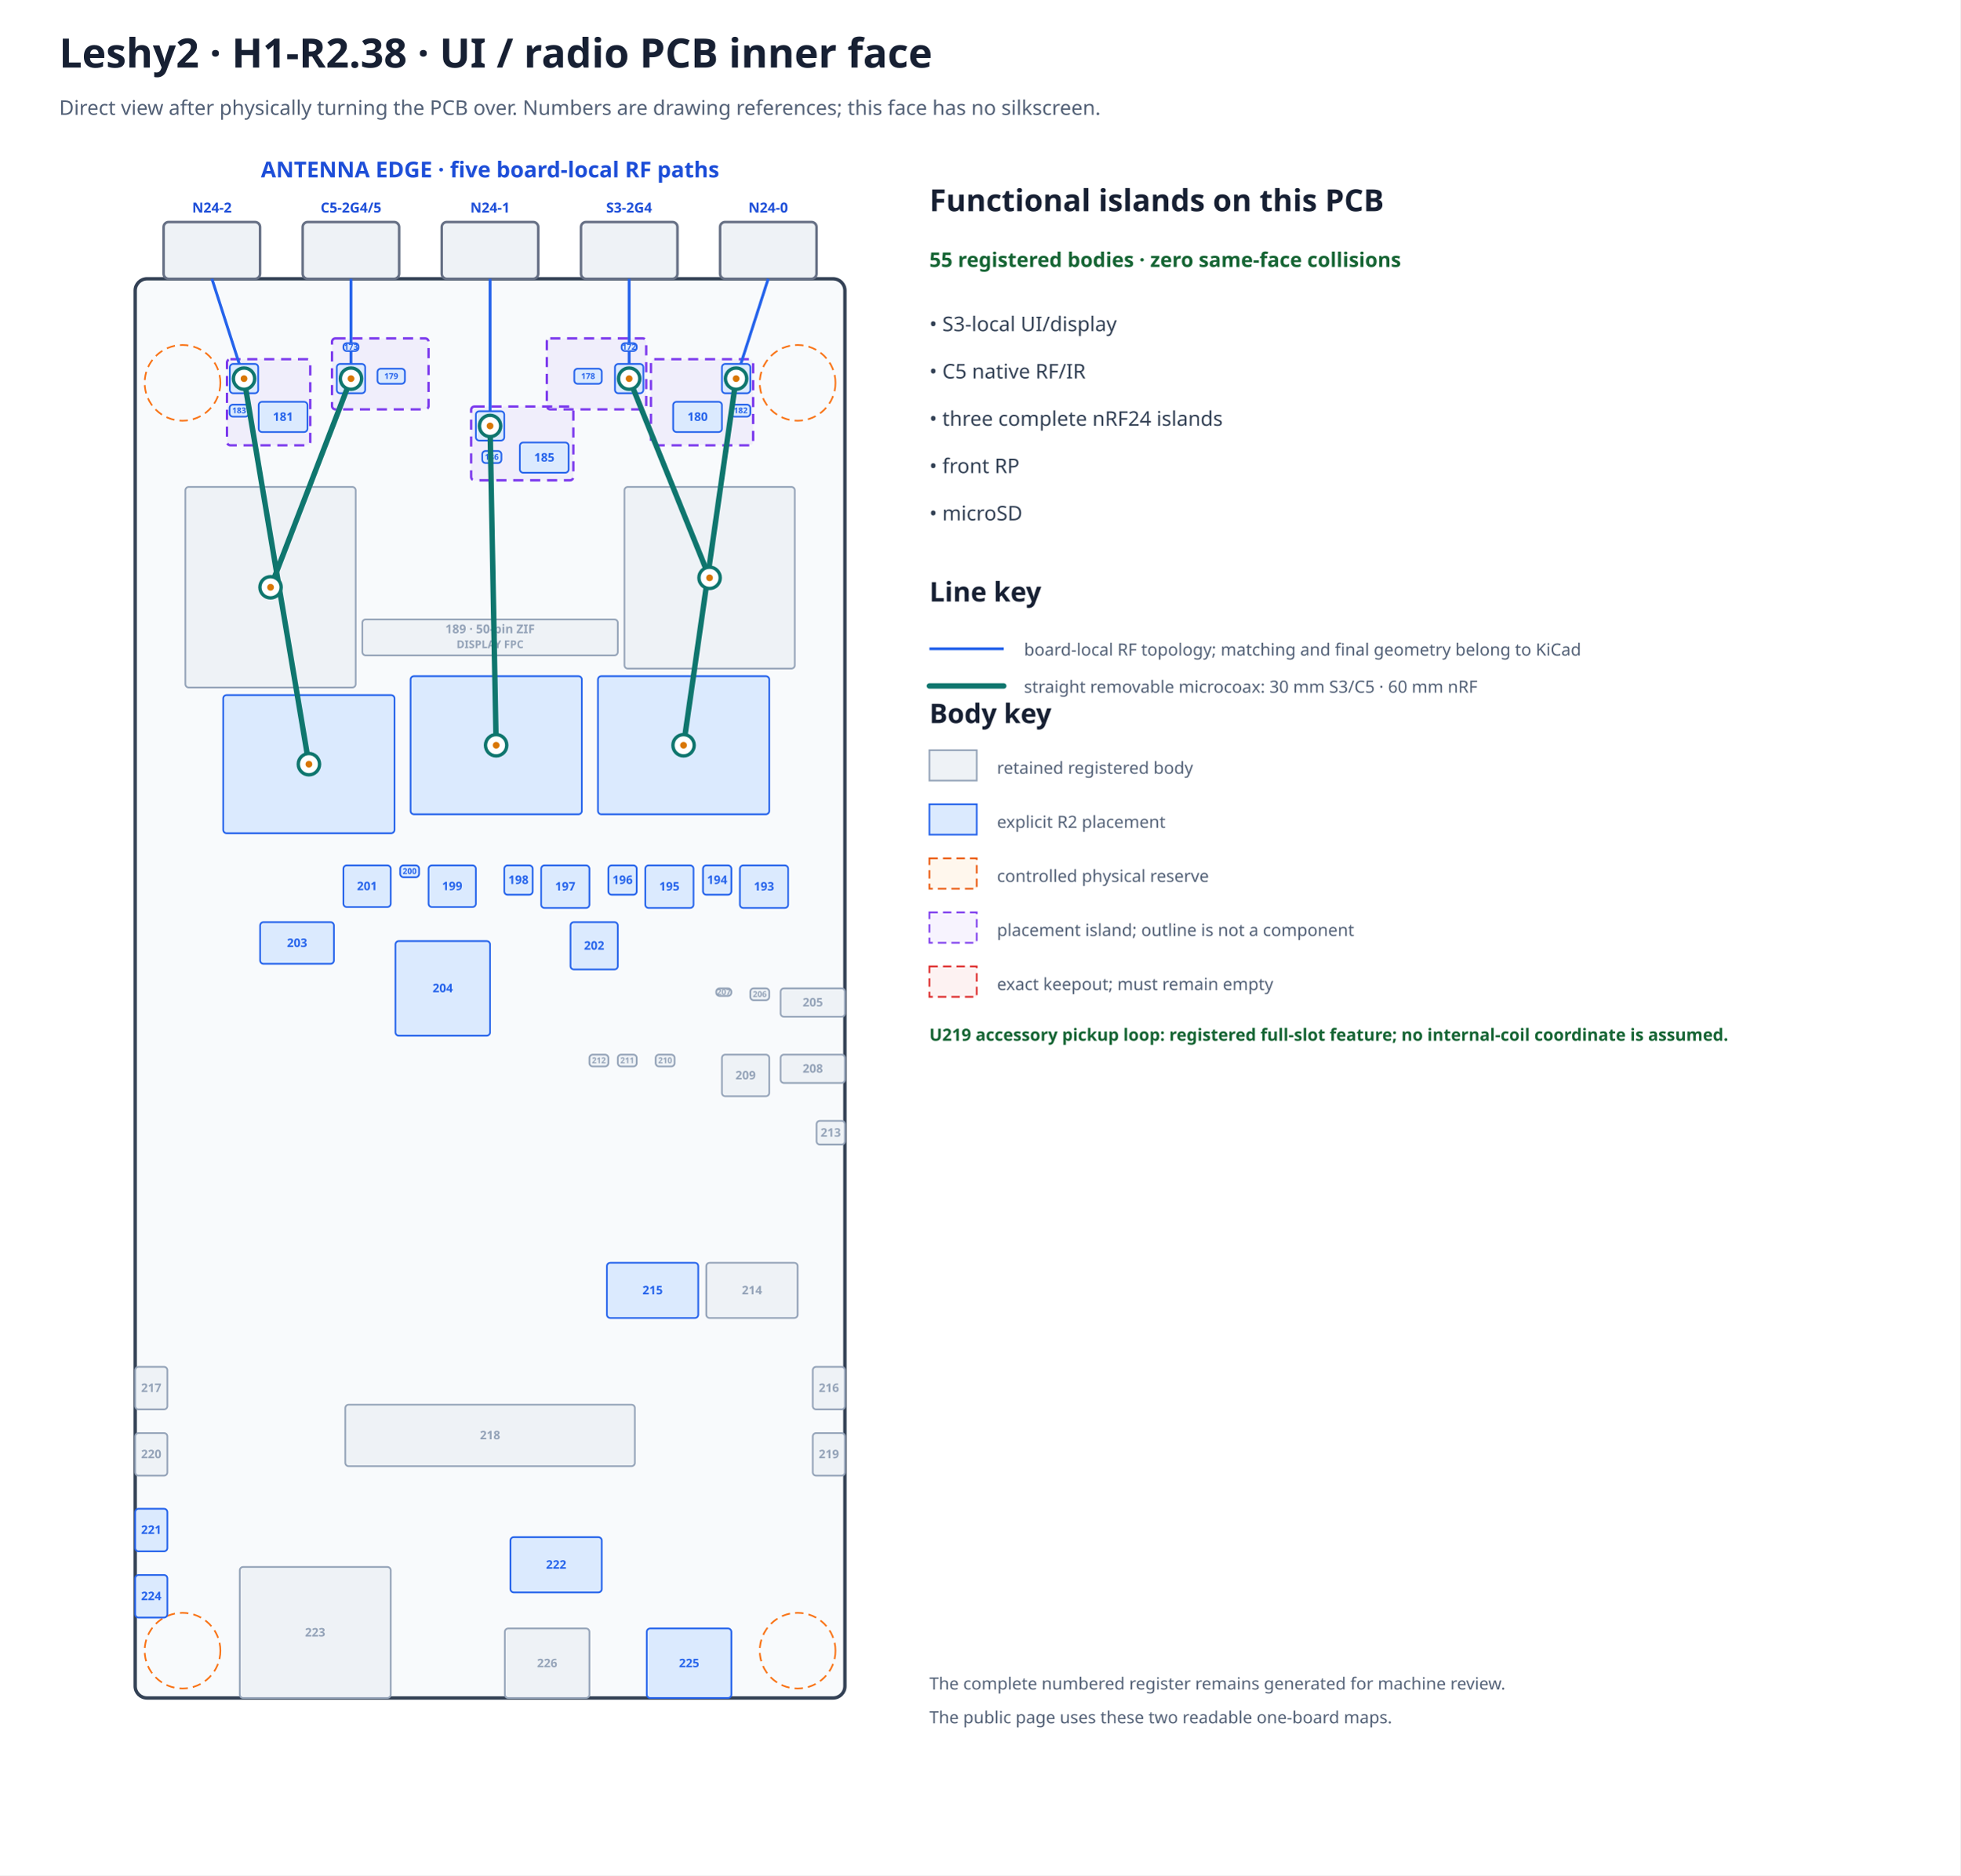
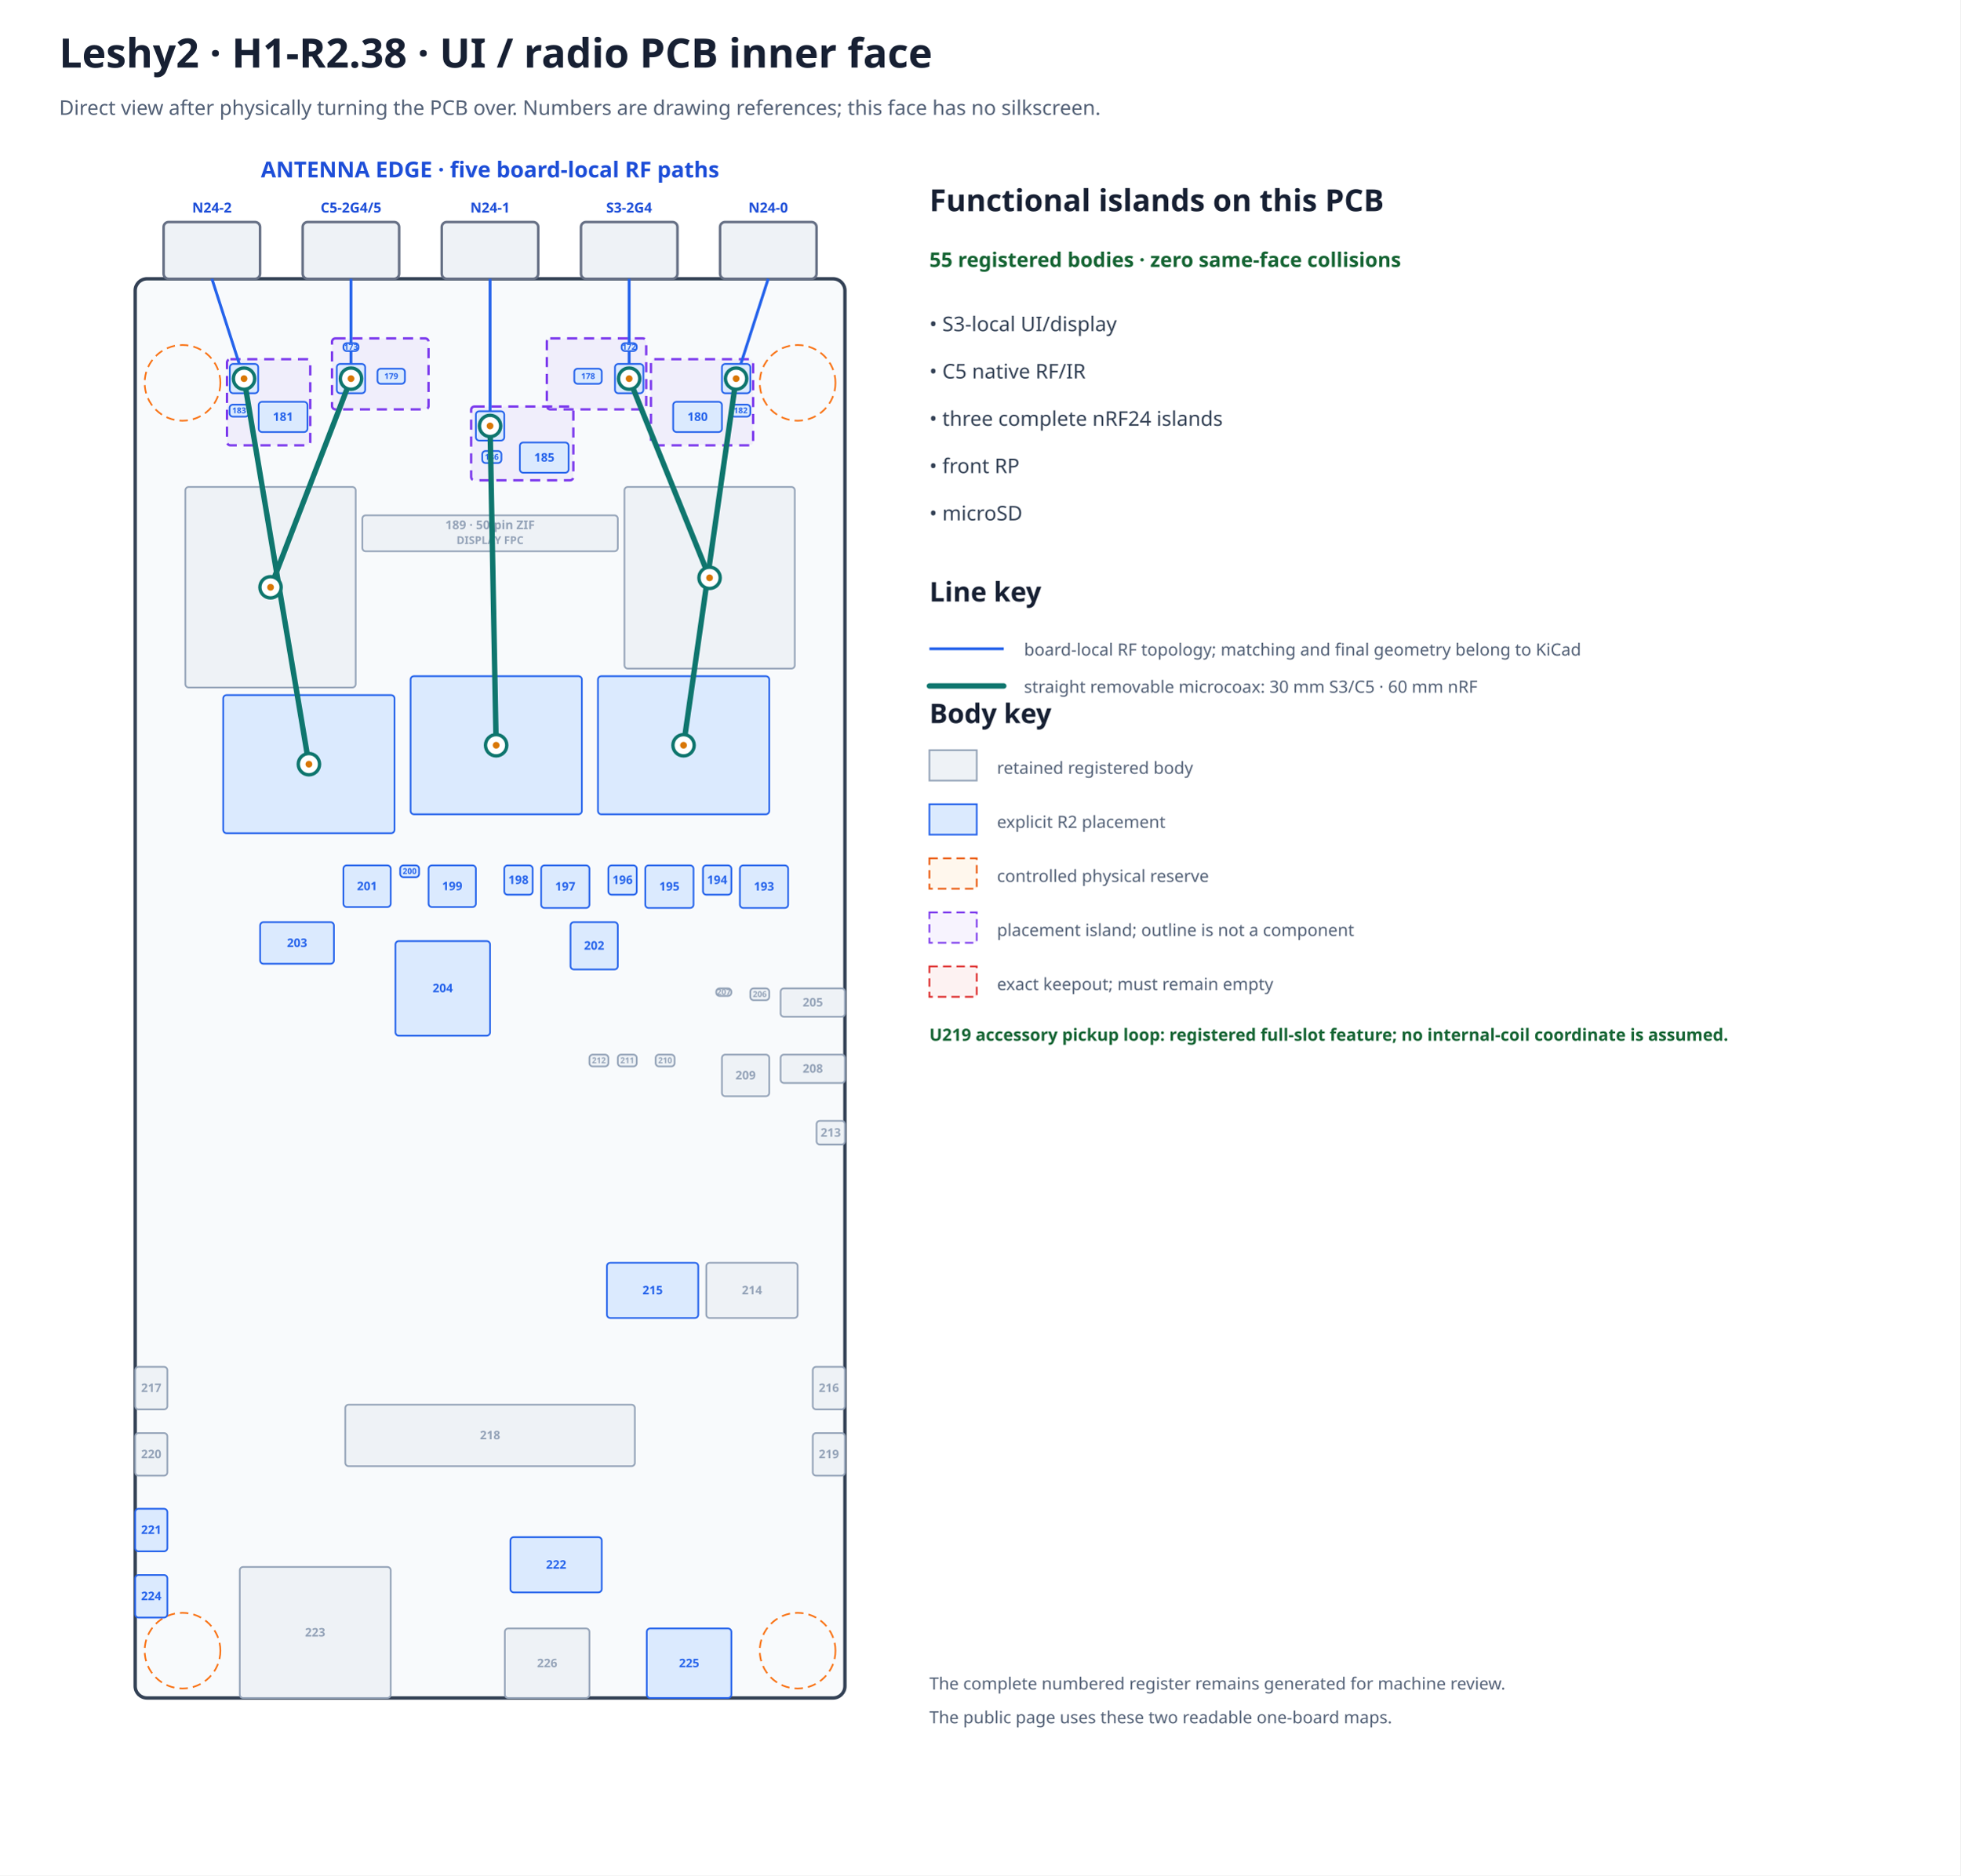
<svg xmlns="http://www.w3.org/2000/svg" width="1160" height="1110" viewBox="0 0 1160 1110" data-marker="H1-R2.38" data-frame="ui-inner" data-inner-silkscreen="none">
  <rect width="100%" height="100%" fill="#ffffff" />
  <text x="35.0" y="40.0" font-family="sans-serif" font-size="24" font-weight="bold" text-anchor="start" fill="#172033">Leshy2 · H1-R2.38 · UI / radio PCB inner face</text>
  <text x="35.0" y="68.0" font-family="sans-serif" font-size="12" font-weight="normal" text-anchor="start" fill="#526076">Direct view after physically turning the PCB over. Numbers are drawing references; this face has no silkscreen.</text>
  <text x="290.0" y="105.0" font-family="sans-serif" font-size="13" font-weight="bold" text-anchor="middle" fill="#1d4ed8">ANTENNA EDGE · five board-local RF paths</text>
  <rect x="80.0" y="165.0" width="420.0" height="840.0" rx="7" fill="#f8fafc" stroke="#334155" stroke-width="2" />
  <rect x="426.1" y="131.4" width="57.1" height="33.6" rx="3" fill="#eef2f6" stroke="#667085" stroke-width="1.5" />
  <text x="454.6" y="125.8" font-family="sans-serif" font-size="8.2" font-weight="bold" text-anchor="middle" fill="#1d4ed8">N24-0</text>
  <rect x="343.8" y="131.4" width="57.1" height="33.6" rx="3" fill="#eef2f6" stroke="#667085" stroke-width="1.5" />
  <text x="372.3" y="125.8" font-family="sans-serif" font-size="8.2" font-weight="bold" text-anchor="middle" fill="#1d4ed8">S3-2G4</text>
  <rect x="261.4" y="131.4" width="57.1" height="33.6" rx="3" fill="#eef2f6" stroke="#667085" stroke-width="1.5" />
  <text x="290.0" y="125.8" font-family="sans-serif" font-size="8.2" font-weight="bold" text-anchor="middle" fill="#1d4ed8">N24-1</text>
  <rect x="179.1" y="131.4" width="57.1" height="33.6" rx="3" fill="#eef2f6" stroke="#667085" stroke-width="1.5" />
  <text x="207.7" y="125.8" font-family="sans-serif" font-size="8.2" font-weight="bold" text-anchor="middle" fill="#1d4ed8">C5-2G4/5</text>
  <rect x="96.8" y="131.4" width="57.1" height="33.6" rx="3" fill="#eef2f6" stroke="#667085" stroke-width="1.5" />
  <text x="125.4" y="125.8" font-family="sans-serif" font-size="8.2" font-weight="bold" text-anchor="middle" fill="#1d4ed8">N24-2</text>
  <circle cx="472.0" cy="226.6" r="22.4" fill="none" stroke="#f97316" stroke-dasharray="5 3" />
  <circle cx="108.0" cy="226.6" r="22.4" fill="none" stroke="#f97316" stroke-dasharray="5 3" />
  <circle cx="472.0" cy="977.0" r="22.4" fill="none" stroke="#f97316" stroke-dasharray="5 3" />
  <circle cx="108.0" cy="977.0" r="22.4" fill="none" stroke="#f97316" stroke-dasharray="5 3" />
  <rect x="323.60" y="200.28" width="58.80" height="42.00" rx="2" fill="#7c3aed" fill-opacity="0.06" stroke="#7c3aed" stroke-width="1.4" stroke-dasharray="6 4" data-physical-feature="s3_tx_evidence_island_reserve" data-feature-kind="placement_reserve" />
  <rect x="196.48" y="200.28" width="57.12" height="42.00" rx="2" fill="#7c3aed" fill-opacity="0.06" stroke="#7c3aed" stroke-width="1.4" stroke-dasharray="6 4" data-physical-feature="c5_tx_evidence_island_reserve" data-feature-kind="placement_reserve" />
  <rect x="385.20" y="212.60" width="60.48" height="50.96" rx="2" fill="#7c3aed" fill-opacity="0.06" stroke="#7c3aed" stroke-width="1.4" stroke-dasharray="6 4" data-physical-feature="nrf0_tx_evidence_island_reserve" data-feature-kind="placement_reserve" />
  <rect x="278.80" y="240.60" width="60.48" height="43.68" rx="2" fill="#7c3aed" fill-opacity="0.06" stroke="#7c3aed" stroke-width="1.4" stroke-dasharray="6 4" data-physical-feature="nrf1_tx_evidence_island_reserve" data-feature-kind="placement_reserve" />
  <rect x="134.32" y="212.60" width="49.28" height="50.96" rx="2" fill="#7c3aed" fill-opacity="0.06" stroke="#7c3aed" stroke-width="1.4" stroke-dasharray="6 4" data-physical-feature="nrf2_tx_evidence_island_reserve" data-feature-kind="placement_reserve" />
  <g id="antenna-pcb-topology" data-topology-source="r2" data-route-state="pre-ecad-topology-only">
    <polyline points="435.6,224.1 454.6,165.0" fill="none" stroke="#2563eb" stroke-width="1.7" data-path="N24-0" data-branch="main" data-medium="controlled-50-ohm-pcb" />
    <polyline points="372.3,224.1 372.3,205.4 372.3,165.0" fill="none" stroke="#2563eb" stroke-width="1.7" data-path="S3-2G4" data-branch="main" data-medium="controlled-50-ohm-pcb" />
    <polyline points="290.0,252.1 290.0,165.0" fill="none" stroke="#2563eb" stroke-width="1.7" data-path="N24-1" data-branch="main" data-medium="controlled-50-ohm-pcb" />
    <polyline points="207.7,224.1 207.7,205.4 207.7,165.0" fill="none" stroke="#2563eb" stroke-width="1.7" data-path="C5-2G4/5" data-branch="main" data-medium="controlled-50-ohm-pcb" />
    <polyline points="144.4,224.1 125.4,165.0" fill="none" stroke="#2563eb" stroke-width="1.7" data-path="N24-2" data-branch="main" data-medium="controlled-50-ohm-pcb" />
  </g>
  <rect x="367.84" y="203.08" width="8.96" height="4.70" rx="2" fill="#dbeafe" stroke="#2563eb" stroke-width="1" data-instance="s3_rf_coupler_r2" data-mpn="CP0603Q5425ENTR" />
  <text x="372.3" y="207.0" font-family="sans-serif" font-size="4.8" font-weight="bold" text-anchor="middle" fill="#2563eb">172</text>
  <rect x="203.20" y="203.08" width="8.96" height="4.70" rx="2" fill="#dbeafe" stroke="#2563eb" stroke-width="1" data-instance="c5_rf_coupler_r2" data-mpn="CP0603Q5425ENTR" />
  <text x="207.7" y="207.0" font-family="sans-serif" font-size="4.8" font-weight="bold" text-anchor="middle" fill="#2563eb">173</text>
  <rect x="427.20" y="215.40" width="16.80" height="17.36" rx="2" fill="#dbeafe" stroke="#2563eb" stroke-width="1" data-instance="nrf0_rf_board_connector_r2" data-mpn="U.FL-R-SMT-1(80)" />
  <text x="435.6" y="226.4" font-family="sans-serif" font-size="7.0" font-weight="bold" text-anchor="middle" fill="#2563eb">174</text>
  <rect x="363.92" y="215.40" width="16.80" height="17.36" rx="2" fill="#dbeafe" stroke="#2563eb" stroke-width="1" data-instance="s3_rf_board_connector_r2" data-mpn="U.FL-R-SMT-1(80)" />
  <text x="372.3" y="226.4" font-family="sans-serif" font-size="7.0" font-weight="bold" text-anchor="middle" fill="#2563eb">175</text>
  <rect x="199.28" y="215.40" width="16.80" height="17.36" rx="2" fill="#dbeafe" stroke="#2563eb" stroke-width="1" data-instance="c5_rf_board_connector_r2" data-mpn="U.FL-R-SMT-1(80)" />
  <text x="207.7" y="226.4" font-family="sans-serif" font-size="7.0" font-weight="bold" text-anchor="middle" fill="#2563eb">176</text>
  <rect x="136.00" y="215.40" width="16.80" height="17.36" rx="2" fill="#dbeafe" stroke="#2563eb" stroke-width="1" data-instance="nrf2_rf_board_connector_r2" data-mpn="U.FL-R-SMT-1(80)" />
  <text x="144.4" y="226.4" font-family="sans-serif" font-size="7.0" font-weight="bold" text-anchor="middle" fill="#2563eb">177</text>
  <rect x="339.84" y="218.20" width="16.24" height="8.96" rx="2" fill="#dbeafe" stroke="#2563eb" stroke-width="1" data-instance="det_s3_r2" data-mpn="LTC5532ES6#TRMPBF" />
  <text x="348.0" y="224.3" font-family="sans-serif" font-size="4.8" font-weight="bold" text-anchor="middle" fill="#2563eb">178</text>
  <rect x="223.36" y="218.20" width="16.24" height="8.96" rx="2" fill="#dbeafe" stroke="#2563eb" stroke-width="1" data-instance="det_c5_r2" data-mpn="LTC5532ES6#TRMPBF" />
  <text x="231.5" y="224.3" font-family="sans-serif" font-size="4.8" font-weight="bold" text-anchor="middle" fill="#2563eb">179</text>
  <rect x="398.36" y="237.80" width="28.84" height="17.92" rx="2" fill="#dbeafe" stroke="#2563eb" stroke-width="1" data-instance="det_nrf0_r2" data-mpn="AD8314ARMZ-REEL" />
  <text x="412.8" y="249.1" font-family="sans-serif" font-size="7.0" font-weight="bold" text-anchor="middle" fill="#2563eb">180</text>
  <rect x="153.08" y="237.80" width="28.84" height="17.92" rx="2" fill="#dbeafe" stroke="#2563eb" stroke-width="1" data-instance="det_nrf2_r2" data-mpn="AD8314ARMZ-REEL" />
  <text x="167.5" y="249.1" font-family="sans-serif" font-size="7.0" font-weight="bold" text-anchor="middle" fill="#2563eb">181</text>
  <rect x="432.63" y="239.48" width="11.37" height="7.11" rx="2" fill="#dbeafe" stroke="#2563eb" stroke-width="1" data-instance="nrf0_coupler_r2" data-mpn="DC2337J5010AHF" />
  <text x="438.3" y="244.6" font-family="sans-serif" font-size="4.8" font-weight="bold" text-anchor="middle" fill="#2563eb">182</text>
  <rect x="135.83" y="239.48" width="11.37" height="7.11" rx="2" fill="#dbeafe" stroke="#2563eb" stroke-width="1" data-instance="nrf2_coupler_r2" data-mpn="DC2337J5010AHF" />
  <text x="141.5" y="244.6" font-family="sans-serif" font-size="4.8" font-weight="bold" text-anchor="middle" fill="#2563eb">183</text>
  <rect x="281.60" y="243.40" width="16.80" height="17.36" rx="2" fill="#dbeafe" stroke="#2563eb" stroke-width="1" data-instance="nrf1_rf_board_connector_r2" data-mpn="U.FL-R-SMT-1(80)" />
  <text x="290.0" y="254.4" font-family="sans-serif" font-size="7.0" font-weight="bold" text-anchor="middle" fill="#2563eb">184</text>
  <rect x="307.64" y="261.88" width="28.84" height="17.92" rx="2" fill="#dbeafe" stroke="#2563eb" stroke-width="1" data-instance="det_nrf1_r2" data-mpn="AD8314ARMZ-REEL" />
  <text x="322.1" y="273.2" font-family="sans-serif" font-size="7.0" font-weight="bold" text-anchor="middle" fill="#2563eb">185</text>
  <rect x="285.35" y="266.92" width="11.37" height="7.11" rx="2" fill="#dbeafe" stroke="#2563eb" stroke-width="1" data-instance="nrf1_coupler_r2" data-mpn="DC2337J5010AHF" />
  <text x="291.0" y="272.1" font-family="sans-serif" font-size="4.8" font-weight="bold" text-anchor="middle" fill="#2563eb">186</text>
  <rect x="369.52" y="288.20" width="100.80" height="107.52" rx="2" fill="#eef2f6" stroke="#94a3b8" stroke-width="1" data-instance="s3" data-mpn="ESP32-S3-WROOM-1U-N16R8" />
  <text x="419.9" y="344.3" font-family="sans-serif" font-size="7.0" font-weight="bold" text-anchor="middle" fill="#94a3b8">187</text>
  <rect x="109.68" y="288.20" width="100.80" height="118.72" rx="2" fill="#eef2f6" stroke="#94a3b8" stroke-width="1" data-instance="c5" data-mpn="ESP32-C5-WROOM-1U-N8R8" />
  <text x="160.1" y="349.9" font-family="sans-serif" font-size="7.0" font-weight="bold" text-anchor="middle" fill="#94a3b8">188</text>
-   <rect x="214.40" y="366.60" width="151.20" height="21.28" rx="2" fill="#eef2f6" stroke="#94a3b8" stroke-width="1" data-instance="display_connector" data-mpn="Hirose FH34SRJ-50S-0.5SH(50)" />
-   <text x="290.0" y="374.8" font-family="sans-serif" font-size="7.2" font-weight="bold" text-anchor="middle" fill="#94a3b8">189 · 50-pin ZIF</text>
-   <text x="290.0" y="383.6" font-family="sans-serif" font-size="6.4" font-weight="bold" text-anchor="middle" fill="#94a3b8">DISPLAY FPC</text>
+   <rect x="214.40" y="305.00" width="151.20" height="21.28" rx="2" fill="#eef2f6" stroke="#94a3b8" stroke-width="1" data-instance="display_connector" data-mpn="Hirose FH34SRJ-50S-0.5SH(50)" />
+   <text x="290.0" y="313.2" font-family="sans-serif" font-size="7.2" font-weight="bold" text-anchor="middle" fill="#94a3b8">189 · 50-pin ZIF</text>
+   <text x="290.0" y="322.0" font-family="sans-serif" font-size="6.4" font-weight="bold" text-anchor="middle" fill="#94a3b8">DISPLAY FPC</text>
  <rect x="353.84" y="400.20" width="101.36" height="81.76" rx="2" fill="#dbeafe" stroke="#2563eb" stroke-width="1" data-instance="nrf0_r2" data-mpn="E01-ML01SP4" />
  <text x="404.5" y="443.4" font-family="sans-serif" font-size="7.0" font-weight="bold" text-anchor="middle" fill="#2563eb">190</text>
  <rect x="242.96" y="400.20" width="101.36" height="81.76" rx="2" fill="#dbeafe" stroke="#2563eb" stroke-width="1" data-instance="nrf1_r2" data-mpn="E01-ML01SP4" />
  <text x="293.6" y="443.4" font-family="sans-serif" font-size="7.0" font-weight="bold" text-anchor="middle" fill="#2563eb">191</text>
  <rect x="132.08" y="411.40" width="101.36" height="81.76" rx="2" fill="#dbeafe" stroke="#2563eb" stroke-width="1" data-instance="nrf2_r2" data-mpn="E01-ML01SP4" />
  <text x="182.8" y="454.6" font-family="sans-serif" font-size="7.0" font-weight="bold" text-anchor="middle" fill="#2563eb">192</text>
  <rect x="437.84" y="512.20" width="28.56" height="25.20" rx="2" fill="#dbeafe" stroke="#2563eb" stroke-width="1" data-instance="nrf0_host_buffer_r2" data-mpn="74LVC126APW,118" />
  <text x="452.1" y="527.1" font-family="sans-serif" font-size="7.0" font-weight="bold" text-anchor="middle" fill="#2563eb">193</text>
  <rect x="416.00" y="512.20" width="16.80" height="17.36" rx="2" fill="#dbeafe" stroke="#2563eb" stroke-width="1" data-instance="nrf0_return_buffer_r2" data-mpn="74LVC2G126DP,125" />
  <text x="424.4" y="523.2" font-family="sans-serif" font-size="7.0" font-weight="bold" text-anchor="middle" fill="#2563eb">194</text>
  <rect x="381.84" y="512.20" width="28.56" height="25.20" rx="2" fill="#dbeafe" stroke="#2563eb" stroke-width="1" data-instance="nrf1_host_buffer_r2" data-mpn="74LVC126APW,118" />
  <text x="396.1" y="527.1" font-family="sans-serif" font-size="7.0" font-weight="bold" text-anchor="middle" fill="#2563eb">195</text>
  <rect x="360.00" y="512.20" width="16.80" height="17.36" rx="2" fill="#dbeafe" stroke="#2563eb" stroke-width="1" data-instance="nrf1_return_buffer_r2" data-mpn="74LVC2G126DP,125" />
  <text x="368.4" y="523.2" font-family="sans-serif" font-size="7.0" font-weight="bold" text-anchor="middle" fill="#2563eb">196</text>
  <rect x="320.24" y="512.20" width="28.56" height="25.20" rx="2" fill="#dbeafe" stroke="#2563eb" stroke-width="1" data-instance="nrf2_host_buffer_r2" data-mpn="74LVC126APW,118" />
  <text x="334.5" y="527.1" font-family="sans-serif" font-size="7.0" font-weight="bold" text-anchor="middle" fill="#2563eb">197</text>
  <rect x="298.40" y="512.20" width="16.80" height="17.36" rx="2" fill="#dbeafe" stroke="#2563eb" stroke-width="1" data-instance="nrf2_return_buffer_r2" data-mpn="74LVC2G126DP,125" />
  <text x="306.8" y="523.2" font-family="sans-serif" font-size="7.0" font-weight="bold" text-anchor="middle" fill="#2563eb">198</text>
  <rect x="253.60" y="512.20" width="28.00" height="24.64" rx="2" fill="#dbeafe" stroke="#2563eb" stroke-width="1" data-instance="safe_gate_a_r2" data-mpn="SN74LVC08APWR" />
  <text x="267.6" y="526.9" font-family="sans-serif" font-size="7.0" font-weight="bold" text-anchor="middle" fill="#2563eb">199</text>
  <rect x="236.80" y="512.20" width="11.20" height="7.00" rx="2" fill="#dbeafe" stroke="#2563eb" stroke-width="1" data-instance="nrf_backup_gate_r2" data-mpn="SN74LVC1G08DCKR" />
  <text x="242.4" y="517.3" font-family="sans-serif" font-size="4.8" font-weight="bold" text-anchor="middle" fill="#2563eb">200</text>
  <rect x="203.20" y="512.20" width="28.00" height="24.64" rx="2" fill="#dbeafe" stroke="#2563eb" stroke-width="1" data-instance="nrf_evidence_cmp_r2" data-mpn="TLV1824PWR" />
  <text x="217.2" y="526.9" font-family="sans-serif" font-size="7.0" font-weight="bold" text-anchor="middle" fill="#2563eb">201</text>
  <rect x="337.60" y="545.80" width="28.00" height="28.00" rx="2" fill="#dbeafe" stroke="#2563eb" stroke-width="1" data-instance="slow_io_r2" data-mpn="TCA6424ARGJR" />
  <text x="351.6" y="562.1" font-family="sans-serif" font-size="7.0" font-weight="bold" text-anchor="middle" fill="#2563eb">202</text>
  <rect x="153.92" y="545.80" width="43.68" height="24.64" rx="2" fill="#dbeafe" stroke="#2563eb" stroke-width="1" data-instance="ui_matrix_io_r2" data-mpn="TCA9539PWR" />
  <text x="175.8" y="560.5" font-family="sans-serif" font-size="7.0" font-weight="bold" text-anchor="middle" fill="#2563eb">203</text>
  <rect x="234.00" y="557.00" width="56.00" height="56.00" rx="2" fill="#dbeafe" stroke="#2563eb" stroke-width="1" data-instance="hub_rp" data-mpn="SC1512-A4" />
  <text x="262.0" y="587.3" font-family="sans-serif" font-size="7.0" font-weight="bold" text-anchor="middle" fill="#2563eb">204</text>
  <rect x="461.92" y="585.00" width="38.08" height="16.80" rx="2" fill="#eef2f6" stroke="#94a3b8" stroke-width="1" data-instance="ir_demod" data-mpn="Vishay TSOP75238TR" />
  <text x="481.0" y="595.7" font-family="sans-serif" font-size="7.0" font-weight="bold" text-anchor="middle" fill="#94a3b8">205</text>
  <rect x="444.00" y="585.00" width="11.20" height="7.00" rx="2" fill="#eef2f6" stroke="#94a3b8" stroke-width="1" data-instance="ir_safe_gate" data-mpn="SN74LVC1G08DCKR" />
  <text x="449.6" y="590.1" font-family="sans-serif" font-size="4.8" font-weight="bold" text-anchor="middle" fill="#94a3b8">206</text>
  <rect x="423.84" y="585.00" width="8.96" height="4.48" rx="2" fill="#eef2f6" stroke="#94a3b8" stroke-width="1" data-instance="ui_zone_ntc" data-mpn="TDK B57332V5103F360" />
  <text x="428.3" y="588.8" font-family="sans-serif" font-size="4.8" font-weight="bold" text-anchor="middle" fill="#94a3b8">207</text>
  <rect x="461.92" y="624.20" width="38.08" height="16.80" rx="2" fill="#eef2f6" stroke="#94a3b8" stroke-width="1" data-instance="ir_carrier" data-mpn="Vishay TSMP95000TT" />
  <text x="481.0" y="634.9" font-family="sans-serif" font-size="7.0" font-weight="bold" text-anchor="middle" fill="#94a3b8">208</text>
  <rect x="427.20" y="624.20" width="28.00" height="24.64" rx="2" fill="#eef2f6" stroke="#94a3b8" stroke-width="1" data-instance="evidence_cmp_a" data-mpn="TLV1824PWR" />
  <text x="441.2" y="638.9" font-family="sans-serif" font-size="7.0" font-weight="bold" text-anchor="middle" fill="#94a3b8">209</text>
  <rect x="388.00" y="624.20" width="11.20" height="7.00" rx="2" fill="#eef2f6" stroke="#94a3b8" stroke-width="1" data-instance="safe_reset_sink_a" data-mpn="Diodes Incorporated 2N7002DW-7-F" />
  <text x="393.6" y="629.3" font-family="sans-serif" font-size="4.8" font-weight="bold" text-anchor="middle" fill="#94a3b8">210</text>
  <rect x="365.60" y="624.20" width="11.20" height="7.00" rx="2" fill="#eef2f6" stroke="#94a3b8" stroke-width="1" data-instance="safe_c5_reset_buffer" data-mpn="Texas Instruments SN74LVC1G06DCKR" />
  <text x="371.2" y="629.3" font-family="sans-serif" font-size="4.8" font-weight="bold" text-anchor="middle" fill="#94a3b8">211</text>
  <rect x="348.80" y="624.20" width="11.20" height="7.00" rx="2" fill="#eef2f6" stroke="#94a3b8" stroke-width="1" data-instance="safe_c5_fault_reset_buffer" data-mpn="SN74LVC1G07DCKR" />
  <text x="354.4" y="629.3" font-family="sans-serif" font-size="4.8" font-weight="bold" text-anchor="middle" fill="#94a3b8">212</text>
  <rect x="483.20" y="663.40" width="16.80" height="14.06" rx="2" fill="#eef2f6" stroke="#94a3b8" stroke-width="1" data-instance="ir_emitter" data-mpn="Vishay VSMY14940" />
  <text x="491.6" y="672.8" font-family="sans-serif" font-size="7.0" font-weight="bold" text-anchor="middle" fill="#94a3b8">213</text>
  <rect x="417.96" y="747.40" width="54.04" height="32.70" rx="2" fill="#eef2f6" stroke="#94a3b8" stroke-width="1" data-instance="s3_dbg_header" data-mpn="Samtec FTSH-105-01-L-DV-K-P-TR" />
  <text x="445.0" y="766.1" font-family="sans-serif" font-size="7.0" font-weight="bold" text-anchor="middle" fill="#94a3b8">214</text>
  <rect x="359.16" y="747.40" width="54.04" height="32.70" rx="2" fill="#dbeafe" stroke="#2563eb" stroke-width="1" data-instance="c5_dbg_header_r2" data-mpn="FTSH-105-01-L-DV-K-P-TR" />
  <text x="386.2" y="766.1" font-family="sans-serif" font-size="7.0" font-weight="bold" text-anchor="middle" fill="#2563eb">215</text>
  <rect x="480.96" y="809.00" width="19.04" height="25.20" rx="2" fill="#eef2f6" stroke="#94a3b8" stroke-width="1" data-instance="s3_reset_button" data-mpn="Alps Alpine SKRTLAE010" />
  <text x="490.5" y="823.9" font-family="sans-serif" font-size="7.0" font-weight="bold" text-anchor="middle" fill="#94a3b8">216</text>
  <rect x="80.00" y="809.00" width="19.04" height="25.20" rx="2" fill="#eef2f6" stroke="#94a3b8" stroke-width="1" data-instance="c5_reset_button" data-mpn="Alps Alpine SKRTLAE010" />
  <text x="89.5" y="823.9" font-family="sans-serif" font-size="7.0" font-weight="bold" text-anchor="middle" fill="#94a3b8">217</text>
  <rect x="204.32" y="831.40" width="171.36" height="36.40" rx="2" fill="#eef2f6" stroke="#94a3b8" stroke-width="1" data-instance="m1_ui_plug" data-mpn="Hirose FX8C-80P-SV1(92)" />
  <text x="290.0" y="851.9" font-family="sans-serif" font-size="7.0" font-weight="bold" text-anchor="middle" fill="#94a3b8">218</text>
  <rect x="480.96" y="848.20" width="19.04" height="25.20" rx="2" fill="#eef2f6" stroke="#94a3b8" stroke-width="1" data-instance="s3_boot_button" data-mpn="Alps Alpine SKRTLAE010" />
  <text x="490.5" y="863.1" font-family="sans-serif" font-size="7.0" font-weight="bold" text-anchor="middle" fill="#94a3b8">219</text>
  <rect x="80.00" y="848.20" width="19.04" height="25.20" rx="2" fill="#eef2f6" stroke="#94a3b8" stroke-width="1" data-instance="c5_boot_button" data-mpn="Alps Alpine SKRTLAE010" />
  <text x="89.5" y="863.1" font-family="sans-serif" font-size="7.0" font-weight="bold" text-anchor="middle" fill="#94a3b8">220</text>
  <rect x="80.00" y="893.00" width="19.04" height="25.20" rx="2" fill="#dbeafe" stroke="#2563eb" stroke-width="1" data-instance="hub_reset_button" data-mpn="SKRTLAE010" />
  <text x="89.5" y="907.9" font-family="sans-serif" font-size="7.0" font-weight="bold" text-anchor="middle" fill="#2563eb">221</text>
  <rect x="302.04" y="909.80" width="54.04" height="32.70" rx="2" fill="#dbeafe" stroke="#2563eb" stroke-width="1" data-instance="hub_dbg_header" data-mpn="FTSH-105-01-L-DV-K-P-TR" />
  <text x="329.1" y="928.5" font-family="sans-serif" font-size="7.0" font-weight="bold" text-anchor="middle" fill="#2563eb">222</text>
  <rect x="141.88" y="927.44" width="89.32" height="77.56" rx="2" fill="#eef2f6" stroke="#94a3b8" stroke-width="1" data-instance="sd" data-mpn="Hirose DM3AT-SF-PEJM5" />
  <text x="186.5" y="968.6" font-family="sans-serif" font-size="7.0" font-weight="bold" text-anchor="middle" fill="#94a3b8">223</text>
  <rect x="80.00" y="932.20" width="19.04" height="25.20" rx="2" fill="#dbeafe" stroke="#2563eb" stroke-width="1" data-instance="hub_boot_button" data-mpn="SKRTLAE010" />
  <text x="89.5" y="947.1" font-family="sans-serif" font-size="7.0" font-weight="bold" text-anchor="middle" fill="#2563eb">224</text>
  <rect x="382.74" y="963.84" width="50.06" height="41.16" rx="2" fill="#dbeafe" stroke="#2563eb" stroke-width="1" data-instance="hub_service_usb_connector" data-mpn="USB4105-GF-A" />
  <text x="407.8" y="986.8" font-family="sans-serif" font-size="7.0" font-weight="bold" text-anchor="middle" fill="#2563eb">225</text>
  <rect x="298.74" y="963.84" width="50.06" height="41.16" rx="2" fill="#eef2f6" stroke="#94a3b8" stroke-width="1" data-instance="c5_service_usb_connector" data-mpn="GCT USB4105-GF-A" />
  <text x="323.8" y="986.8" font-family="sans-serif" font-size="7.0" font-weight="bold" text-anchor="middle" fill="#94a3b8">226</text>
  <g id="antenna-removable-media" data-topology-source="r2">
    <polyline points="404.5,441.1 435.6,224.1" fill="none" stroke="#0f766e" stroke-width="3.2" stroke-linecap="round" data-path="N24-0" data-medium="removable-microcoax" />
    <polyline points="419.9,342.0 372.3,224.1" fill="none" stroke="#0f766e" stroke-width="3.2" stroke-linecap="round" data-path="S3-2G4" data-medium="removable-microcoax" />
    <polyline points="293.6,441.1 290.0,252.1" fill="none" stroke="#0f766e" stroke-width="3.2" stroke-linecap="round" data-path="N24-1" data-medium="removable-microcoax" />
    <polyline points="160.1,347.6 207.7,224.1" fill="none" stroke="#0f766e" stroke-width="3.2" stroke-linecap="round" data-path="C5-2G4/5" data-medium="removable-microcoax" />
    <polyline points="182.8,452.3 144.4,224.1" fill="none" stroke="#0f766e" stroke-width="3.2" stroke-linecap="round" data-path="N24-2" data-medium="removable-microcoax" />
    <circle cx="404.5" cy="441.1" r="6.3" fill="#ffffff" stroke="#0f766e" stroke-width="2" data-path="N24-0" data-part="module-rf-connector" data-connector-kind="IPEX" />
    <circle cx="404.5" cy="441.1" r="2.0" fill="#d97706" />
    <circle cx="435.6" cy="224.1" r="6.3" fill="#ffffff" stroke="#0f766e" stroke-width="2" data-path="N24-0" data-part="board-ufl" data-connector-kind="U.FL" data-mpn="U.FL-R-SMT-1(80)" />
    <circle cx="435.6" cy="224.1" r="2.0" fill="#d97706" />
    <circle cx="419.9" cy="342.0" r="6.3" fill="#ffffff" stroke="#0f766e" stroke-width="2" data-path="S3-2G4" data-part="module-rf-connector" data-connector-kind="U.FL" />
    <circle cx="419.9" cy="342.0" r="2.0" fill="#d97706" />
    <circle cx="372.3" cy="224.1" r="6.3" fill="#ffffff" stroke="#0f766e" stroke-width="2" data-path="S3-2G4" data-part="board-ufl" data-connector-kind="U.FL" data-mpn="U.FL-R-SMT-1(80)" />
    <circle cx="372.3" cy="224.1" r="2.0" fill="#d97706" />
    <circle cx="293.6" cy="441.1" r="6.3" fill="#ffffff" stroke="#0f766e" stroke-width="2" data-path="N24-1" data-part="module-rf-connector" data-connector-kind="IPEX" />
    <circle cx="293.6" cy="441.1" r="2.0" fill="#d97706" />
    <circle cx="290.0" cy="252.1" r="6.3" fill="#ffffff" stroke="#0f766e" stroke-width="2" data-path="N24-1" data-part="board-ufl" data-connector-kind="U.FL" data-mpn="U.FL-R-SMT-1(80)" />
    <circle cx="290.0" cy="252.1" r="2.0" fill="#d97706" />
    <circle cx="160.1" cy="347.6" r="6.3" fill="#ffffff" stroke="#0f766e" stroke-width="2" data-path="C5-2G4/5" data-part="module-rf-connector" data-connector-kind="U.FL" />
    <circle cx="160.1" cy="347.6" r="2.0" fill="#d97706" />
    <circle cx="207.7" cy="224.1" r="6.3" fill="#ffffff" stroke="#0f766e" stroke-width="2" data-path="C5-2G4/5" data-part="board-ufl" data-connector-kind="U.FL" data-mpn="U.FL-R-SMT-1(80)" />
    <circle cx="207.7" cy="224.1" r="2.0" fill="#d97706" />
    <circle cx="182.8" cy="452.3" r="6.3" fill="#ffffff" stroke="#0f766e" stroke-width="2" data-path="N24-2" data-part="module-rf-connector" data-connector-kind="IPEX" />
    <circle cx="182.8" cy="452.3" r="2.0" fill="#d97706" />
    <circle cx="144.4" cy="224.1" r="6.3" fill="#ffffff" stroke="#0f766e" stroke-width="2" data-path="N24-2" data-part="board-ufl" data-connector-kind="U.FL" data-mpn="U.FL-R-SMT-1(80)" />
    <circle cx="144.4" cy="224.1" r="2.0" fill="#d97706" />
  </g>
  <text x="550.0" y="125.0" font-family="sans-serif" font-size="18" font-weight="bold" text-anchor="start" fill="#172033">Functional islands on this PCB</text>
  <text x="550.0" y="158.0" font-family="sans-serif" font-size="12" font-weight="bold" text-anchor="start" fill="#166534">55 registered bodies · zero same-face collisions</text>
  <text x="550.0" y="196.0" font-family="sans-serif" font-size="12" font-weight="normal" text-anchor="start" fill="#334155">• S3-local UI/display</text>
  <text x="550.0" y="224.0" font-family="sans-serif" font-size="12" font-weight="normal" text-anchor="start" fill="#334155">• C5 native RF/IR</text>
  <text x="550.0" y="252.0" font-family="sans-serif" font-size="12" font-weight="normal" text-anchor="start" fill="#334155">• three complete nRF24 islands</text>
  <text x="550.0" y="280.0" font-family="sans-serif" font-size="12" font-weight="normal" text-anchor="start" fill="#334155">• front RP</text>
  <text x="550.0" y="308.0" font-family="sans-serif" font-size="12" font-weight="normal" text-anchor="start" fill="#334155">• microSD</text>
  <text x="550.0" y="356.0" font-family="sans-serif" font-size="16" font-weight="bold" text-anchor="start" fill="#172033">Line key</text>
  <line x1="550" y1="384" x2="594" y2="384" stroke="#2563eb" stroke-width="1.7" />
  <text x="606.0" y="388.0" font-family="sans-serif" font-size="10" font-weight="normal" text-anchor="start" fill="#526076">board-local RF topology; matching and final geometry belong to KiCad</text>
  <line x1="550" y1="406" x2="594" y2="406" stroke="#0f766e" stroke-width="3.2" stroke-linecap="round" />
  <text x="606.0" y="410.0" font-family="sans-serif" font-size="10" font-weight="normal" text-anchor="start" fill="#526076">straight removable microcoax: 30 mm S3/C5 · 60 mm nRF</text>
  <text x="550.0" y="428.0" font-family="sans-serif" font-size="16" font-weight="bold" text-anchor="start" fill="#172033">Body key</text>
  <rect x="550" y="444.0" width="28" height="18" fill="#eef2f6" stroke="#94a3b8" />
  <text x="590.0" y="458.0" font-family="sans-serif" font-size="10" font-weight="normal" text-anchor="start" fill="#526076">retained registered body</text>
  <rect x="550" y="476.0" width="28" height="18" fill="#dbeafe" stroke="#2563eb" />
  <text x="590.0" y="490.0" font-family="sans-serif" font-size="10" font-weight="normal" text-anchor="start" fill="#526076">explicit R2 placement</text>
  <rect x="550" y="508.0" width="28" height="18" fill="#fff7ed" stroke="#ea580c" stroke-dasharray="5 3" />
  <text x="590.0" y="522.0" font-family="sans-serif" font-size="10" font-weight="normal" text-anchor="start" fill="#526076">controlled physical reserve</text>
  <rect x="550" y="540.0" width="28" height="18" fill="#7c3aed" fill-opacity="0.06" stroke="#7c3aed" stroke-dasharray="5 3" />
  <text x="590.0" y="554.0" font-family="sans-serif" font-size="10" font-weight="normal" text-anchor="start" fill="#526076">placement island; outline is not a component</text>
  <rect x="550" y="572.0" width="28" height="18" fill="#dc2626" fill-opacity="0.06" stroke="#dc2626" stroke-dasharray="5 3" />
  <text x="590.0" y="586.0" font-family="sans-serif" font-size="10" font-weight="normal" text-anchor="start" fill="#526076">exact keepout; must remain empty</text>
  <text x="550.0" y="616.0" font-family="sans-serif" font-size="10" font-weight="bold" text-anchor="start" fill="#166534">U219 accessory pickup loop: registered full-slot feature; no internal-coil coordinate is assumed.</text>
  <text x="550.0" y="1000.0" font-family="sans-serif" font-size="10" font-weight="normal" text-anchor="start" fill="#526076">The complete numbered register remains generated for machine review.</text>
  <text x="550.0" y="1020.0" font-family="sans-serif" font-size="10" font-weight="normal" text-anchor="start" fill="#526076">The public page uses these two readable one-board maps.</text>
</svg>
